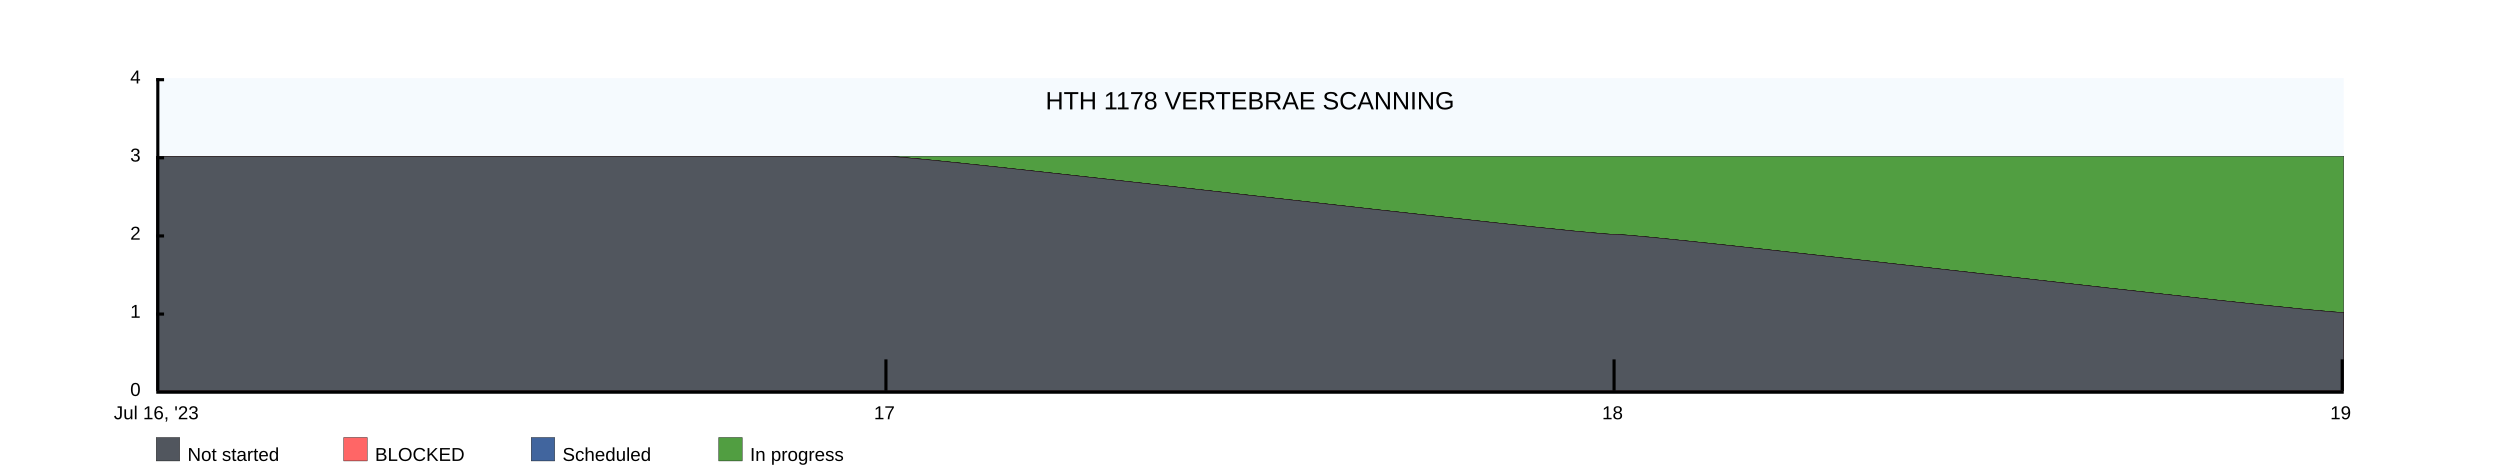
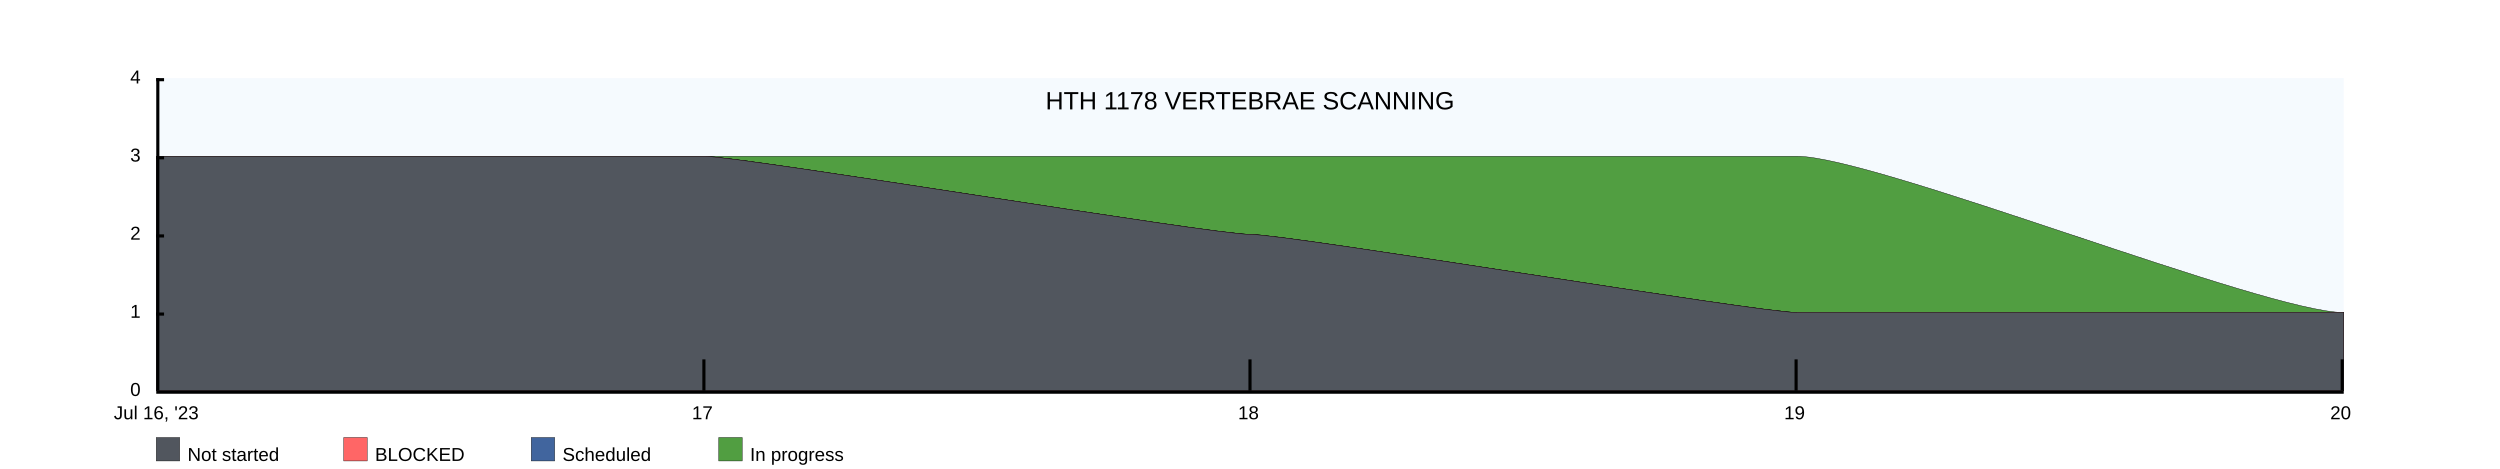
<svg xmlns="http://www.w3.org/2000/svg" width="1600" height="300">
  <rect x="100" y="50" width="1400" height="200" fill="rgba(221, 239, 250, .3)" />
  <clipPath id="theGraph">
    <rect x="100" y="50" width="1400" height="200" fill="black" />
  </clipPath>
  <rect x="100" y="280" width="15" height="15" fill="#51565E" stroke="black" stroke-width="0.25" />
  <text x="120" y="295" font-family="Arial" font-size="12" fill="black">Not started</text>
  <rect x="220" y="280" width="15" height="15" fill="#FF6666" stroke="black" stroke-width="0.25" />
  <text x="240" y="295" font-family="Arial" font-size="12" fill="black">BLOCKED</text>
  <rect x="340" y="280" width="15" height="15" fill="#41659E" stroke="black" stroke-width="0.25" />
  <text x="360" y="295" font-family="Arial" font-size="12" fill="black">Scheduled</text>
  <rect x="460" y="280" width="15" height="15" fill="#519E41" stroke="black" stroke-width="0.25" />
  <text x="480" y="295" font-family="Arial" font-size="12" fill="black">In progress</text>
-   <path d="M 100 100 M 100 100 C 100 100 566.667 100 566.667 100 C 566.667 100 1033.333 100 1033.333 100 C 1033.333 100 1500 100 1500 100 C 1500 100 1500 250 1500 250 C 1500 250 100 250 100 250 Z" fill="#519E41" stroke="black" stroke-width="0.25" />
-   <path d="M 100 100 M 100 100 C 100 100 566.667 100 566.667 100 C 591.667 100 1008.333 150 1033.333 150 C 1058.333 150 1475 200 1500 200 C 1500 200 1500 250 1500 250 C 1500 250 100 250 100 250 Z" fill="#41659E" stroke="black" stroke-width="0.25" />
-   <path d="M 100 100 M 100 100 C 100 100 566.667 100 566.667 100 C 591.667 100 1008.333 150 1033.333 150 C 1058.333 150 1475 200 1500 200 C 1500 200 1500 250 1500 250 C 1500 250 100 250 100 250 Z" fill="#FF6666" stroke="black" stroke-width="0.25" />
-   <path d="M 100 100 M 100 100 C 100 100 566.667 100 566.667 100 C 591.667 100 1008.333 150 1033.333 150 C 1058.333 150 1475 200 1500 200 C 1500 200 1500 250 1500 250 C 1500 250 100 250 100 250 Z" fill="#51565E" stroke="black" stroke-width="0.25" />
+   <path d="M 100 100 M 100 100 C 100 100 450 100 450 100 C 450 100 800 100 800 100 C 800 100 1150 100 1150 100 C 1200 100 1450 200 1500 200 C 1500 200 1500 250 1500 250 C 1500 250 100 250 100 250 Z" fill="#519E41" stroke="black" stroke-width="0.25" />
+   <path d="M 100 100 M 100 100 C 100 100 450 100 450 100 C 475 100 775 150 800 150 C 825 150 1125 200 1150 200 C 1150 200 1500 200 1500 200 C 1500 200 1500 250 1500 250 C 1500 250 100 250 100 250 Z" fill="#41659E" stroke="black" stroke-width="0.25" />
+   <path d="M 100 100 M 100 100 C 100 100 450 100 450 100 C 475 100 775 150 800 150 C 825 150 1125 200 1150 200 C 1150 200 1500 200 1500 200 C 1500 200 1500 250 1500 250 C 1500 250 100 250 100 250 Z" fill="#FF6666" stroke="black" stroke-width="0.25" />
+   <path d="M 100 100 M 100 100 C 100 100 450 100 450 100 C 475 100 775 150 800 150 C 825 150 1125 200 1150 200 C 1150 200 1500 200 1500 200 C 1500 200 1500 250 1500 250 C 1500 250 100 250 100 250 Z" fill="#51565E" stroke="black" stroke-width="0.25" />
  <text x="800" y="70" font-family="Arial" font-size="16" fill="black" text-anchor="middle" alignment-baseline="middle">HTH 1178 VERTEBRAE SCANNING</text>
  <rect x="100" y="250" width="1400" height="2" fill="black" />
  <rect x="100" y="50" width="5" height="2" fill="black" />
  <rect x="100" y="100" width="5" height="2" fill="black" />
  <rect x="100" y="150" width="5" height="2" fill="black" />
  <rect x="100" y="200" width="5" height="2" fill="black" />
  <text x="90" y="50" font-family="Arial" font-size="12" fill="black" text-anchor="end" dominant-baseline="middle">4</text>
  <text x="90" y="100" font-family="Arial" font-size="12" fill="black" text-anchor="end" dominant-baseline="middle">3</text>
  <text x="90" y="150" font-family="Arial" font-size="12" fill="black" text-anchor="end" dominant-baseline="middle">2</text>
  <text x="90" y="200" font-family="Arial" font-size="12" fill="black" text-anchor="end" dominant-baseline="middle">1</text>
  <text x="90" y="250" font-family="Arial" font-size="12" fill="black" text-anchor="end" dominant-baseline="middle">0</text>
  <text x="100" y="260" font-family="Arial" fill="black" text-anchor="middle" dominant-baseline="hanging">Jul 16, '23</text>
-   <text x="566" y="260" font-family="Arial" fill="black" text-anchor="middle" dominant-baseline="hanging">17</text>
-   <text x="1032" y="260" font-family="Arial" fill="black" text-anchor="middle" dominant-baseline="hanging">18</text>
-   <text x="1498" y="260" font-family="Arial" fill="black" text-anchor="middle" dominant-baseline="hanging">19</text>
+   <text x="449.5" y="260" font-family="Arial" fill="black" text-anchor="middle" dominant-baseline="hanging">17</text>
+   <text x="799" y="260" font-family="Arial" fill="black" text-anchor="middle" dominant-baseline="hanging">18</text>
+   <text x="1148.5" y="260" font-family="Arial" fill="black" text-anchor="middle" dominant-baseline="hanging">19</text>
+   <text x="1498" y="260" font-family="Arial" fill="black" text-anchor="middle" dominant-baseline="hanging">20</text>
  <rect x="100" y="50" width="2" height="200" fill="black" />
-   <rect x="566" y="230" width="2" height="20" fill="black" />
-   <rect x="1032" y="230" width="2" height="20" fill="black" />
+   <rect x="449.5" y="230" width="2" height="20" fill="black" />
+   <rect x="799" y="230" width="2" height="20" fill="black" />
+   <rect x="1148.5" y="230" width="2" height="20" fill="black" />
  <rect x="1498" y="230" width="2" height="20" fill="black" />
</svg>
